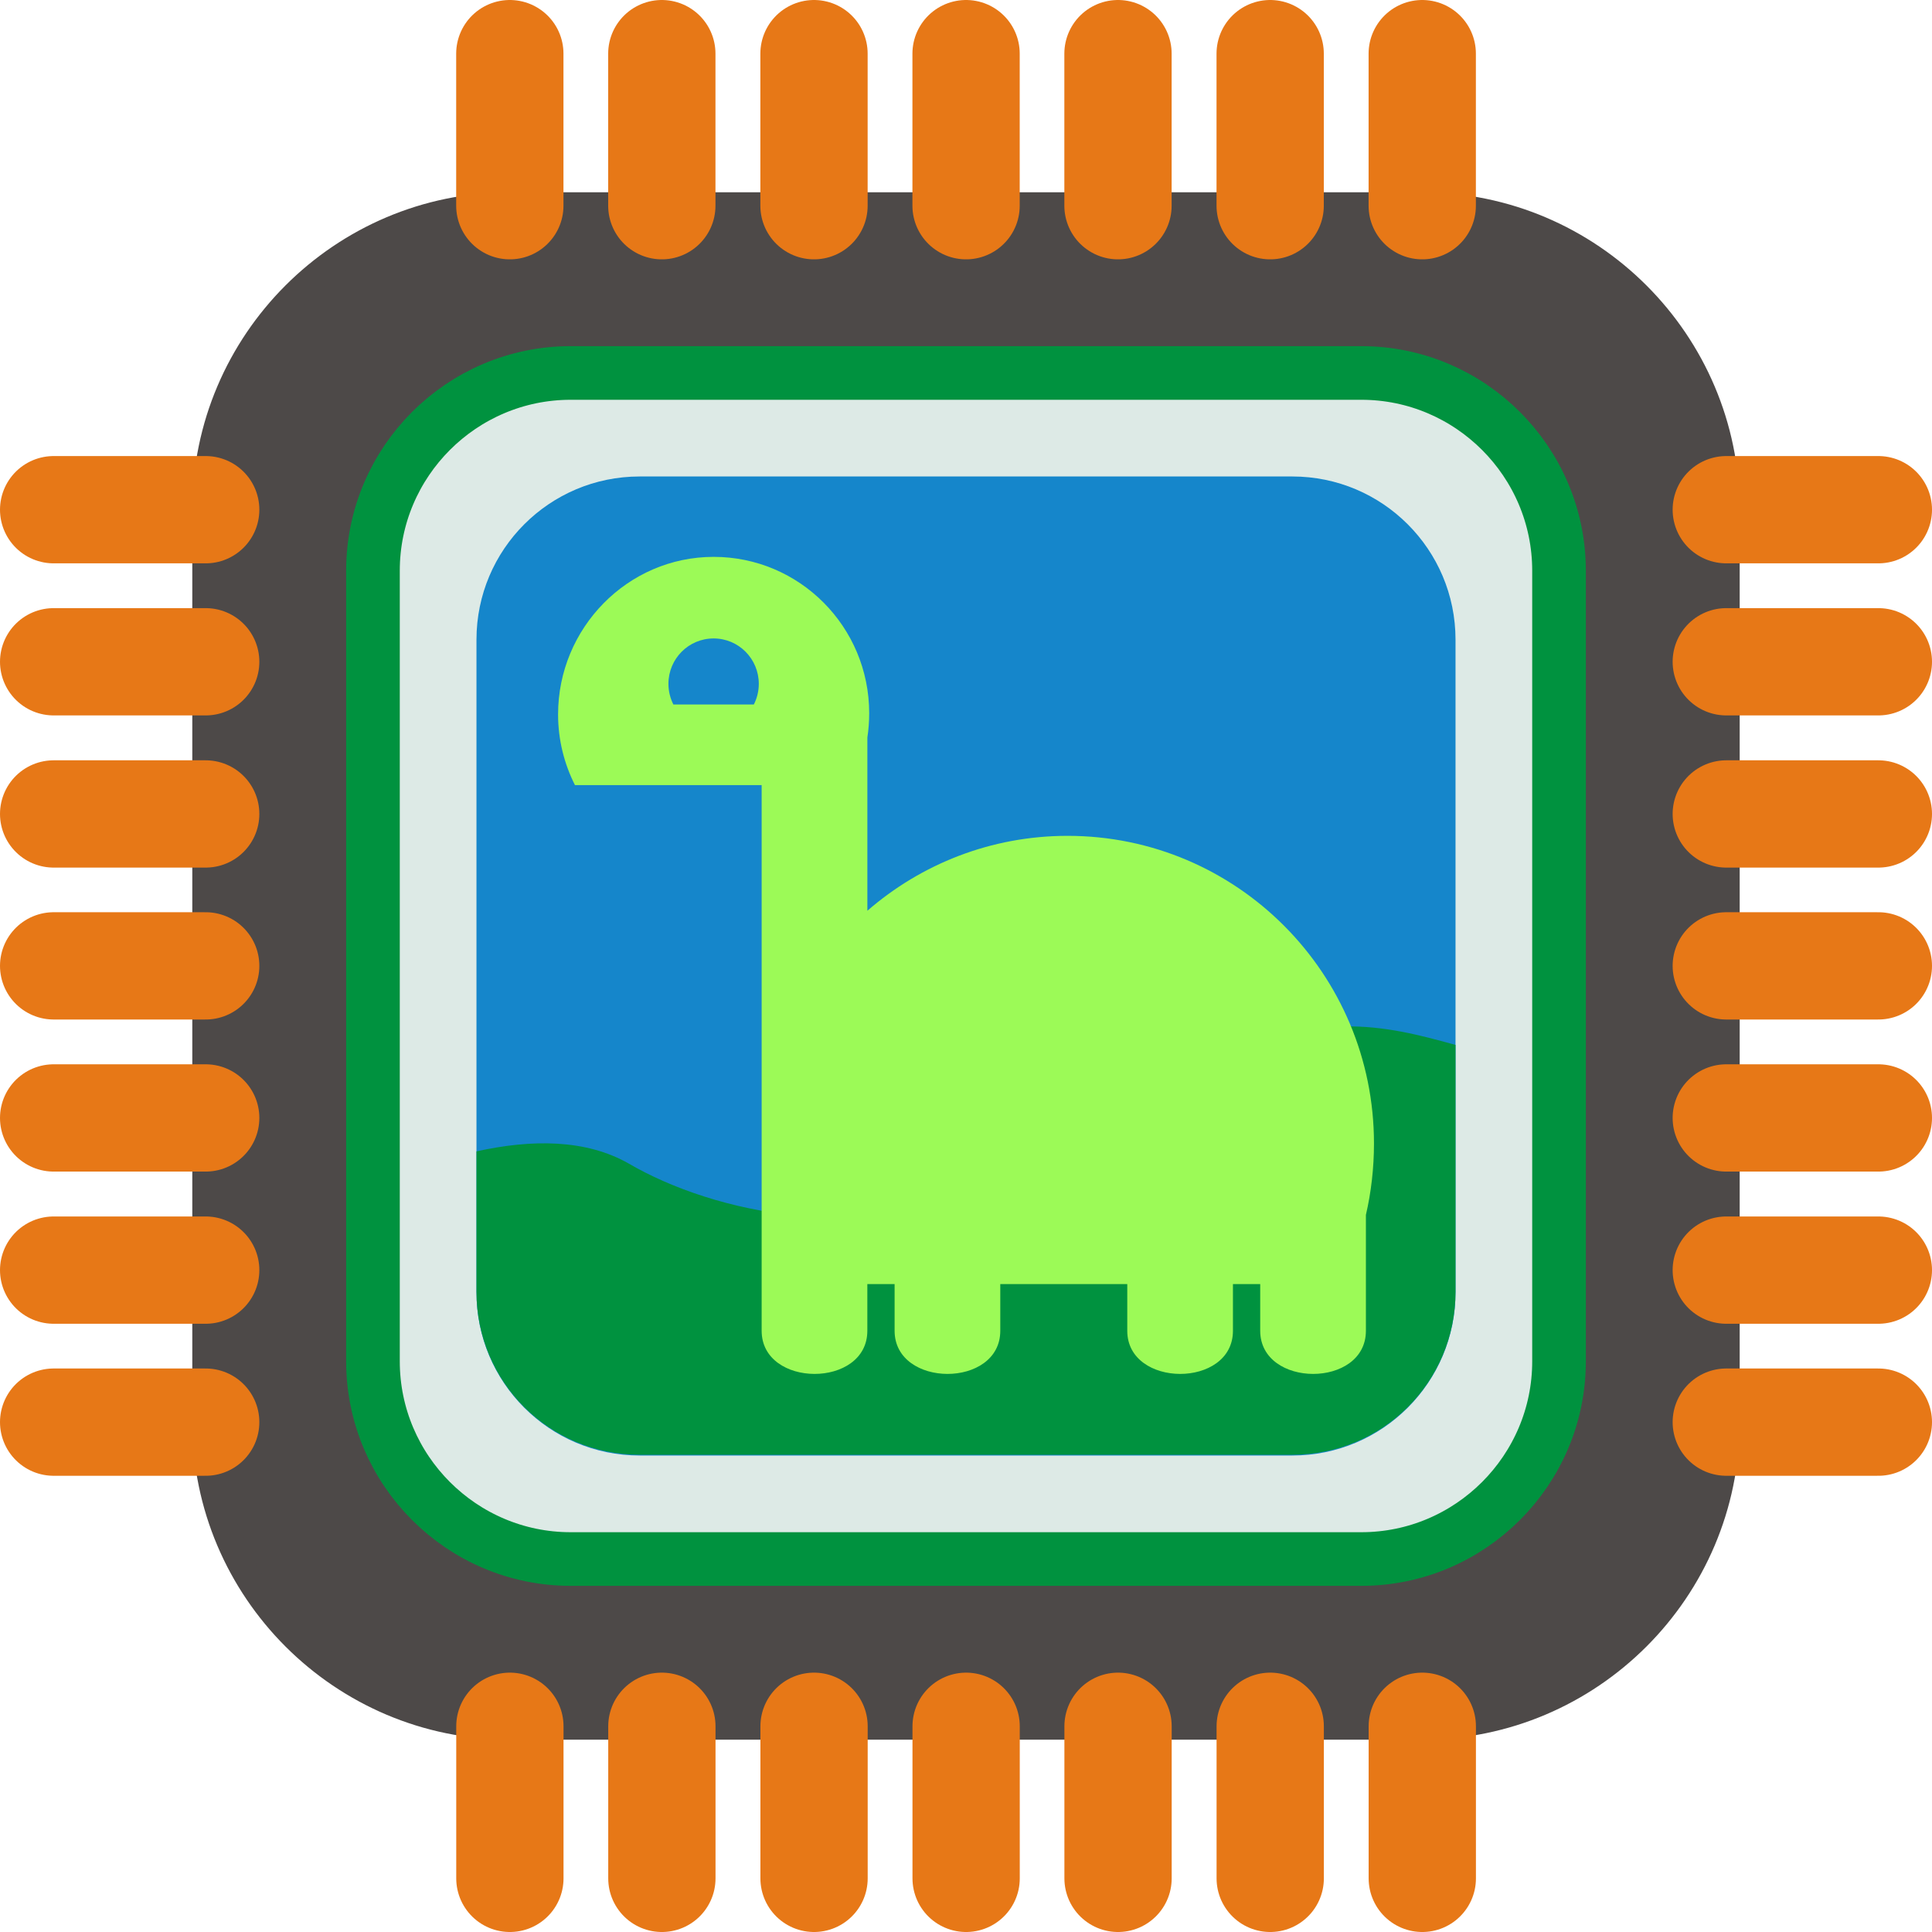
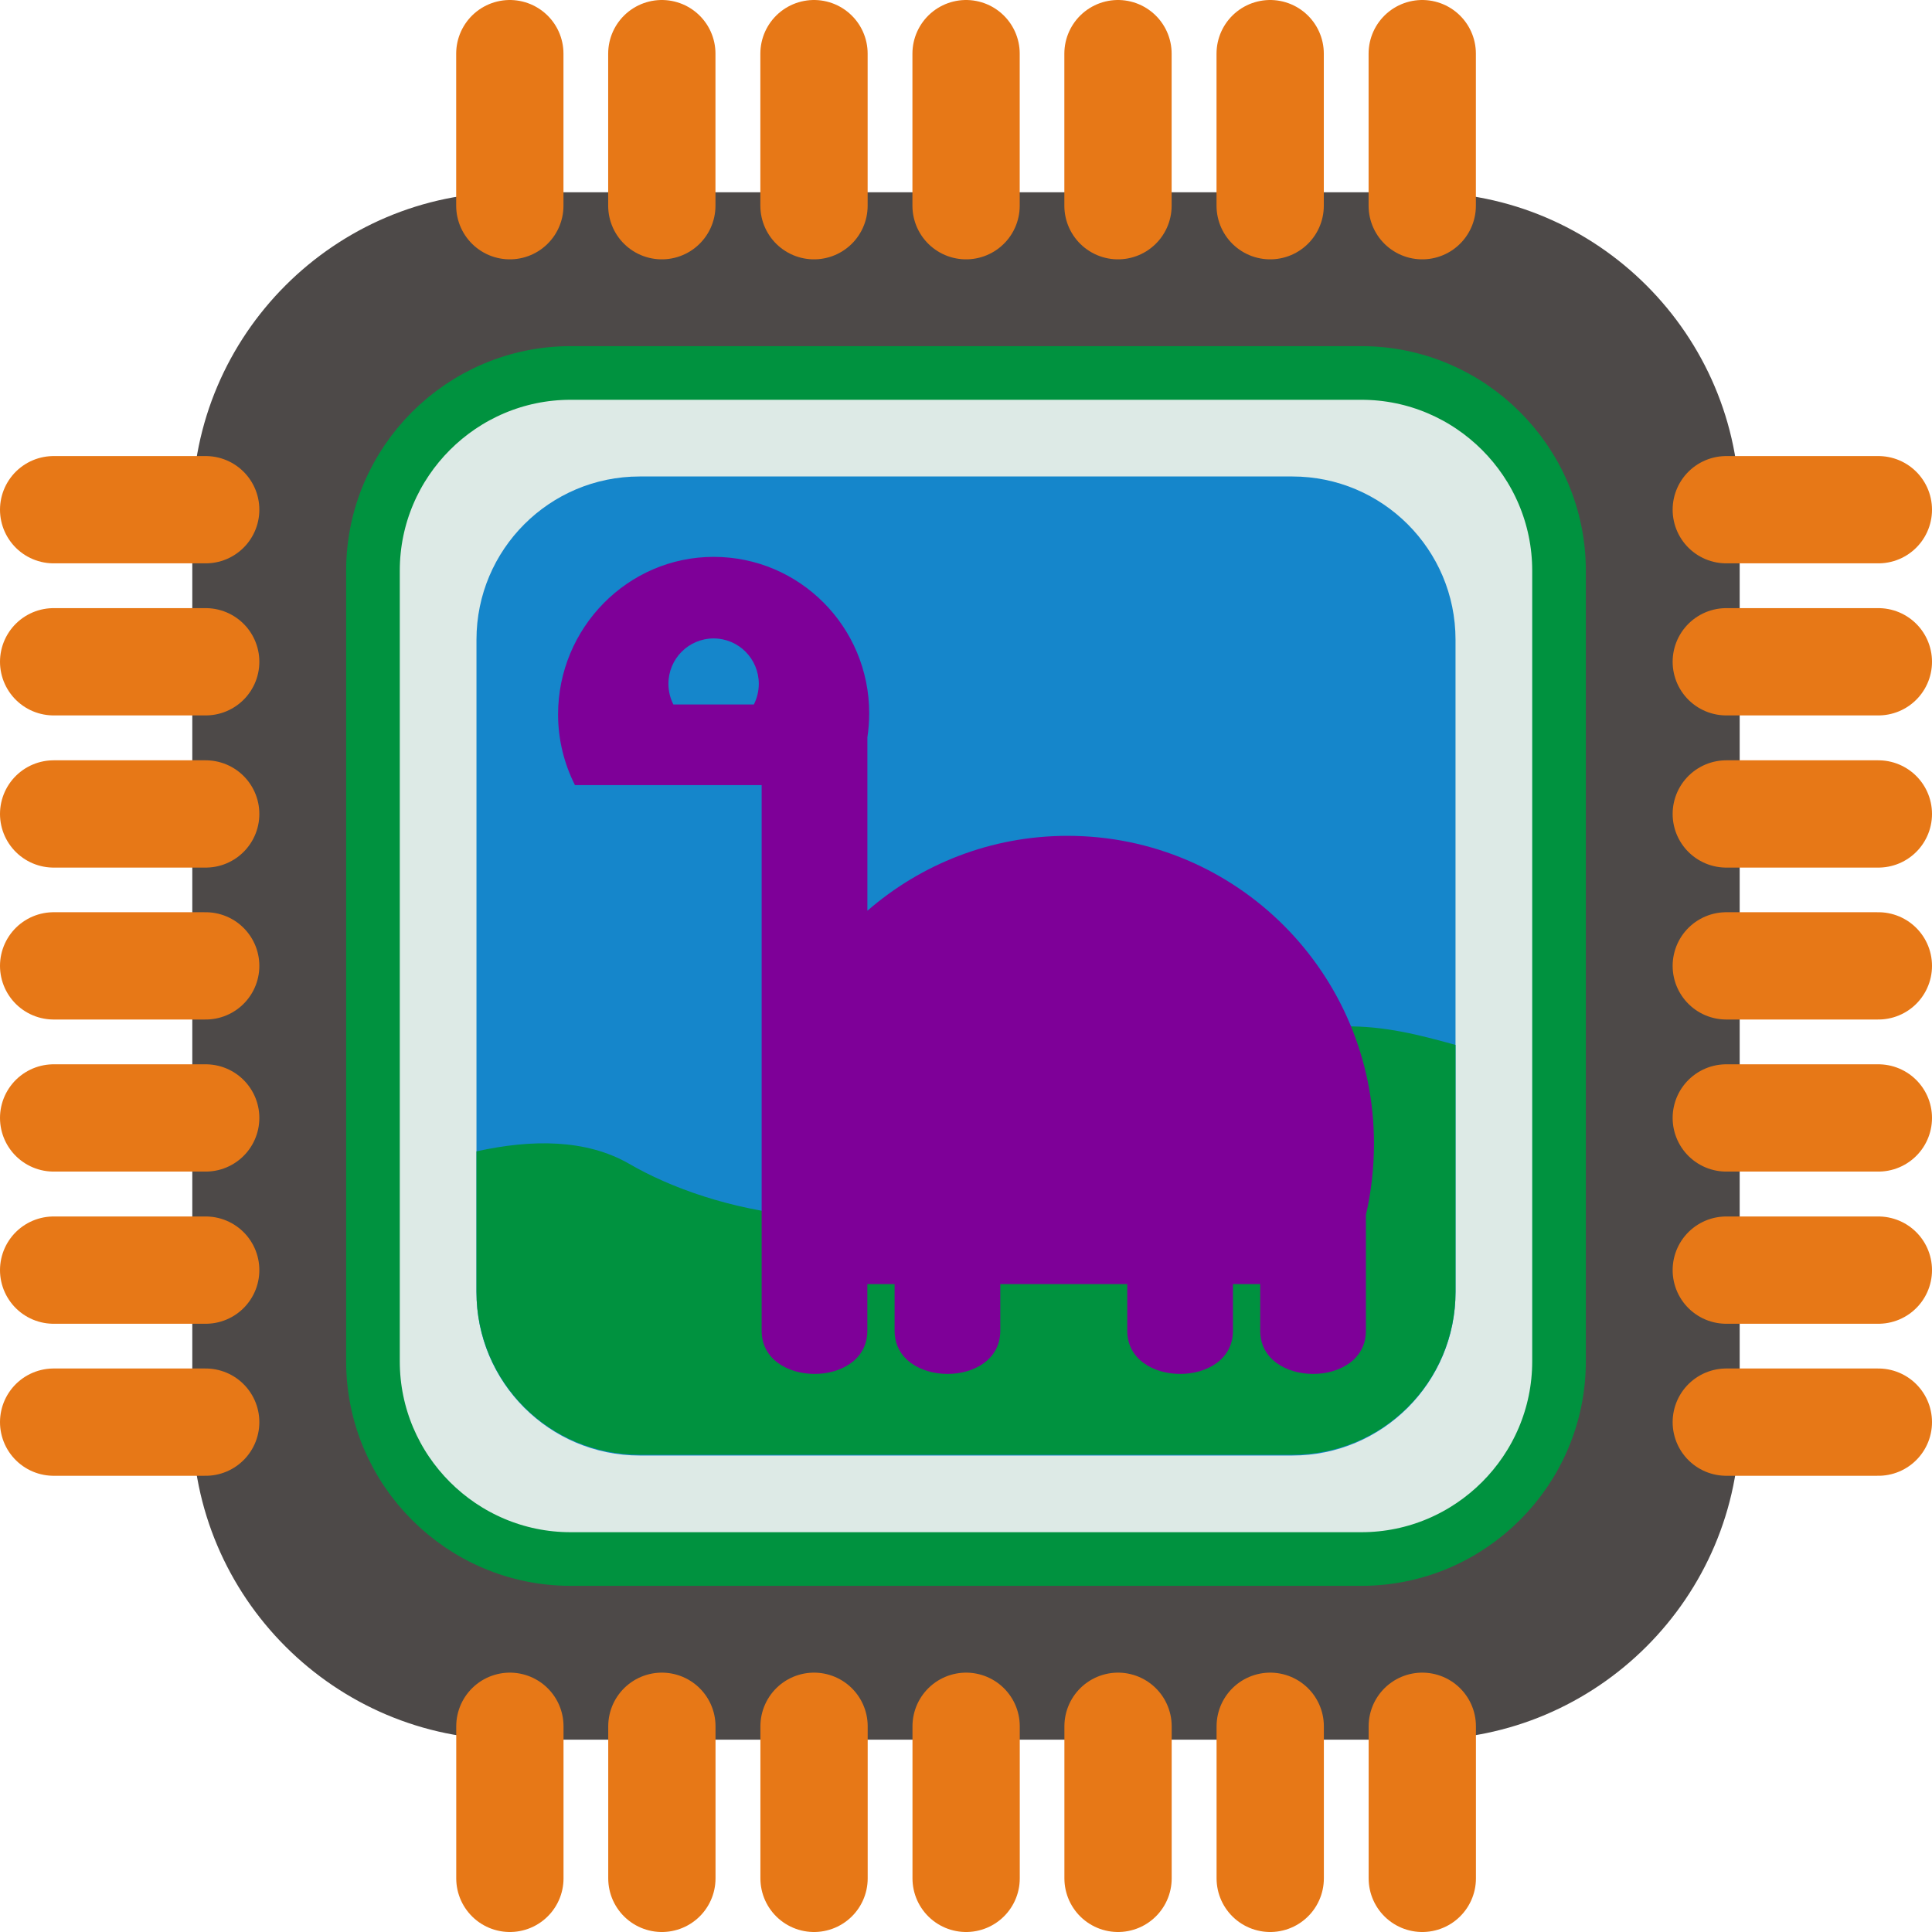
<svg xmlns="http://www.w3.org/2000/svg" version="1.1" id="Layer_1" x="0px" y="0px" width="612.001px" height="612.001px" viewBox="0 0 612.001 612.001" enable-background="new 0 0 612.001 612.001" xml:space="preserve">
  <g>
    <path fill-rule="evenodd" clip-rule="evenodd" fill="#4D4948" stroke="#4D4948" stroke-width="8.494" stroke-miterlimit="22.926" d="   M161.497,65.16h289.001c53.063,0,96.335,43.274,96.335,96.335v289.001c0,53.063-43.274,96.335-96.335,96.335H161.497   c-53.062,0-96.335-43.273-96.335-96.335V161.495C65.162,108.433,108.436,65.16,161.497,65.16z" />
    <path fill-rule="evenodd" clip-rule="evenodd" fill="#DDEAE6" stroke="#00923F" stroke-width="16.991" stroke-miterlimit="22.926" d="   M180.762,118.145h250.473c34.491,0,62.618,28.128,62.618,62.617v250.473c0,34.491-28.129,62.618-62.618,62.618H180.762   c-34.491,0-62.617-28.129-62.617-62.618V180.762C118.145,146.271,146.273,118.145,180.762,118.145z" />
    <line fill-rule="evenodd" clip-rule="evenodd" fill="none" stroke="#E77817" stroke-width="33.985" stroke-linecap="round" stroke-miterlimit="22.926" x1="65.16" y1="402.336" x2="16.993" y2="402.336" />
    <line fill-rule="evenodd" clip-rule="evenodd" fill="none" stroke="#E77817" stroke-width="33.985" stroke-linecap="round" stroke-miterlimit="22.926" x1="65.16" y1="354.131" x2="16.993" y2="354.131" />
    <line fill-rule="evenodd" clip-rule="evenodd" fill="none" stroke="#E77817" stroke-width="33.985" stroke-linecap="round" stroke-miterlimit="22.926" x1="65.16" y1="257.835" x2="16.993" y2="257.835" />
    <line fill-rule="evenodd" clip-rule="evenodd" fill="none" stroke="#E77817" stroke-width="33.985" stroke-linecap="round" stroke-miterlimit="22.926" x1="65.16" y1="305.958" x2="16.993" y2="305.958" />
    <line fill-rule="evenodd" clip-rule="evenodd" fill="none" stroke="#E77817" stroke-width="33.985" stroke-linecap="round" stroke-miterlimit="22.926" x1="65.16" y1="209.63" x2="16.993" y2="209.63" />
    <line fill-rule="evenodd" clip-rule="evenodd" fill="none" stroke="#E77817" stroke-width="33.985" stroke-linecap="round" stroke-miterlimit="22.926" x1="65.16" y1="161.458" x2="16.993" y2="161.458" />
    <line fill-rule="evenodd" clip-rule="evenodd" fill="none" stroke="#E77817" stroke-width="33.985" stroke-linecap="round" stroke-miterlimit="22.926" x1="65.16" y1="450.491" x2="16.993" y2="450.491" />
    <line fill-rule="evenodd" clip-rule="evenodd" fill="none" stroke="#E77817" stroke-width="33.985" stroke-linecap="round" stroke-miterlimit="22.926" x1="595.009" y1="402.336" x2="546.836" y2="402.336" />
    <line fill-rule="evenodd" clip-rule="evenodd" fill="none" stroke="#E77817" stroke-width="33.985" stroke-linecap="round" stroke-miterlimit="22.926" x1="595.009" y1="354.131" x2="546.836" y2="354.131" />
    <line fill-rule="evenodd" clip-rule="evenodd" fill="none" stroke="#E77817" stroke-width="33.985" stroke-linecap="round" stroke-miterlimit="22.926" x1="595.009" y1="257.835" x2="546.836" y2="257.835" />
    <line fill-rule="evenodd" clip-rule="evenodd" fill="none" stroke="#E77817" stroke-width="33.985" stroke-linecap="round" stroke-miterlimit="22.926" x1="595.009" y1="305.958" x2="546.836" y2="305.958" />
    <line fill-rule="evenodd" clip-rule="evenodd" fill="none" stroke="#E77817" stroke-width="33.985" stroke-linecap="round" stroke-miterlimit="22.926" x1="595.009" y1="209.63" x2="546.836" y2="209.63" />
    <line fill-rule="evenodd" clip-rule="evenodd" fill="none" stroke="#E77817" stroke-width="33.985" stroke-linecap="round" stroke-miterlimit="22.926" x1="595.009" y1="161.458" x2="546.836" y2="161.458" />
    <line fill-rule="evenodd" clip-rule="evenodd" fill="none" stroke="#E77817" stroke-width="33.985" stroke-linecap="round" stroke-miterlimit="22.926" x1="595.009" y1="450.491" x2="546.836" y2="450.491" />
    <line fill-rule="evenodd" clip-rule="evenodd" fill="none" stroke="#E77817" stroke-width="33.985" stroke-linecap="round" stroke-miterlimit="22.926" x1="209.663" y1="595.009" x2="209.663" y2="546.836" />
    <line fill-rule="evenodd" clip-rule="evenodd" fill="none" stroke="#E77817" stroke-width="33.985" stroke-linecap="round" stroke-miterlimit="22.926" x1="257.867" y1="595.009" x2="257.867" y2="546.836" />
    <line fill-rule="evenodd" clip-rule="evenodd" fill="none" stroke="#E77817" stroke-width="33.985" stroke-linecap="round" stroke-miterlimit="22.926" x1="354.163" y1="595.009" x2="354.163" y2="546.836" />
    <line fill-rule="evenodd" clip-rule="evenodd" fill="none" stroke="#E77817" stroke-width="33.985" stroke-linecap="round" stroke-miterlimit="22.926" x1="306.04" y1="595.009" x2="306.04" y2="546.836" />
    <line fill-rule="evenodd" clip-rule="evenodd" fill="none" stroke="#E77817" stroke-width="33.985" stroke-linecap="round" stroke-miterlimit="22.926" x1="402.368" y1="595.009" x2="402.368" y2="546.836" />
    <line fill-rule="evenodd" clip-rule="evenodd" fill="none" stroke="#E77817" stroke-width="33.985" stroke-linecap="round" stroke-miterlimit="22.926" x1="450.54" y1="595.009" x2="450.54" y2="546.836" />
    <line fill-rule="evenodd" clip-rule="evenodd" fill="none" stroke="#E77817" stroke-width="33.985" stroke-linecap="round" stroke-miterlimit="22.926" x1="161.515" y1="595.009" x2="161.515" y2="546.836" />
    <line fill-rule="evenodd" clip-rule="evenodd" fill="none" stroke="#E77817" stroke-width="33.985" stroke-linecap="round" stroke-miterlimit="22.926" x1="209.646" y1="65.16" x2="209.646" y2="16.993" />
    <line fill-rule="evenodd" clip-rule="evenodd" fill="none" stroke="#E77817" stroke-width="33.985" stroke-linecap="round" stroke-miterlimit="22.926" x1="257.851" y1="65.16" x2="257.851" y2="16.993" />
    <line fill-rule="evenodd" clip-rule="evenodd" fill="none" stroke="#E77817" stroke-width="33.985" stroke-linecap="round" stroke-miterlimit="22.926" x1="354.147" y1="65.16" x2="354.147" y2="16.993" />
    <line fill-rule="evenodd" clip-rule="evenodd" fill="none" stroke="#E77817" stroke-width="33.985" stroke-linecap="round" stroke-miterlimit="22.926" x1="306.023" y1="65.16" x2="306.023" y2="16.993" />
    <line fill-rule="evenodd" clip-rule="evenodd" fill="none" stroke="#E77817" stroke-width="33.985" stroke-linecap="round" stroke-miterlimit="22.926" x1="402.352" y1="65.16" x2="402.352" y2="16.993" />
    <line fill-rule="evenodd" clip-rule="evenodd" fill="none" stroke="#E77817" stroke-width="33.985" stroke-linecap="round" stroke-miterlimit="22.926" x1="450.524" y1="65.16" x2="450.524" y2="16.993" />
    <line fill-rule="evenodd" clip-rule="evenodd" fill="none" stroke="#E77817" stroke-width="33.985" stroke-linecap="round" stroke-miterlimit="22.926" x1="161.497" y1="65.16" x2="161.497" y2="16.993" />
  </g>
  <g>
    <path fill-rule="evenodd" clip-rule="evenodd" fill="#1586CB" d="M202.623,150.935h206.755c28.541,0,51.688,23.146,51.688,51.688   v206.754c0,28.543-23.147,51.688-51.688,51.688H202.623c-28.542,0-51.688-23.146-51.688-51.688l-0.001-206.754   C150.936,174.081,174.081,150.935,202.623,150.935L202.623,150.935z" />
    <path fill-rule="evenodd" clip-rule="evenodd" fill="#00923F" d="M425.73,325.384c-48.242,2.081-74.187,29.853-107.215,47.448   c-42.755,22.872-92.82,11.225-119.33-4.24c-13.563-7.753-30.686-7.753-48.25-3.877v44.421c0,28.636,23.053,51.688,51.688,51.688   h206.755c28.636,0,51.688-23.053,51.688-51.688v-78.14c-11.103-3.067-22.375-6.081-35.336-5.857V325.384z" />
-     <path fill-rule="evenodd" clip-rule="evenodd" fill="#9CFA57" d="M226.061,176.398c-27.222,0-49.279,22.54-49.279,49.898   c0,8.062,1.947,15.676,5.347,22.403h59.14v108.869c0,0,0,3.362,0,5.045v5.951v52.988c0,18.174,33.479,18.27,33.479,0v-14.797h8.636   v14.797c0,18.174,33.478,18.27,33.478,0v-14.797h40.223v14.797c0,18.174,33.477,18.27,33.477,0v-14.797h8.637v14.797   c0,18.174,33.479,18.27,33.479,0v-36.704c1.659-7.107,2.558-14.86,2.558-22.614c0-53.866-43.462-97.464-97.059-97.464   c-24.254,0-46.402,8.956-63.417,23.725v-54.891c0.382-2.509,0.575-5.068,0.575-7.688   C275.331,198.558,253.283,176.398,226.061,176.398l-0.01,0.38L226.061,176.398z M226.051,202.24   c7.912,0,14.313,6.432,14.313,14.384c0,2.343-0.575,4.576-1.563,6.531h-25.498c-0.988-1.955-1.563-4.188-1.563-6.531   C211.739,208.672,218.14,202.24,226.051,202.24L226.051,202.24z" />
+     <path fill-rule="evenodd" clip-rule="evenodd" fill="#7E0098" d="M226.061,176.398c-27.222,0-49.279,22.54-49.279,49.898   c0,8.062,1.947,15.676,5.347,22.403h59.14v108.869c0,0,0,3.362,0,5.045v5.951v52.988c0,18.174,33.479,18.27,33.479,0v-14.797h8.636   v14.797c0,18.174,33.478,18.27,33.478,0v-14.797h40.223v14.797c0,18.174,33.477,18.27,33.477,0v-14.797h8.637v14.797   c0,18.174,33.479,18.27,33.479,0v-36.704c1.659-7.107,2.558-14.86,2.558-22.614c0-53.866-43.462-97.464-97.059-97.464   c-24.254,0-46.402,8.956-63.417,23.725v-54.891c0.382-2.509,0.575-5.068,0.575-7.688   C275.331,198.558,253.283,176.398,226.061,176.398l-0.01,0.38L226.061,176.398z M226.051,202.24   c7.912,0,14.313,6.432,14.313,14.384c0,2.343-0.575,4.576-1.563,6.531h-25.498c-0.988-1.955-1.563-4.188-1.563-6.531   C211.739,208.672,218.14,202.24,226.051,202.24L226.051,202.24z" />
  </g>
</svg>
